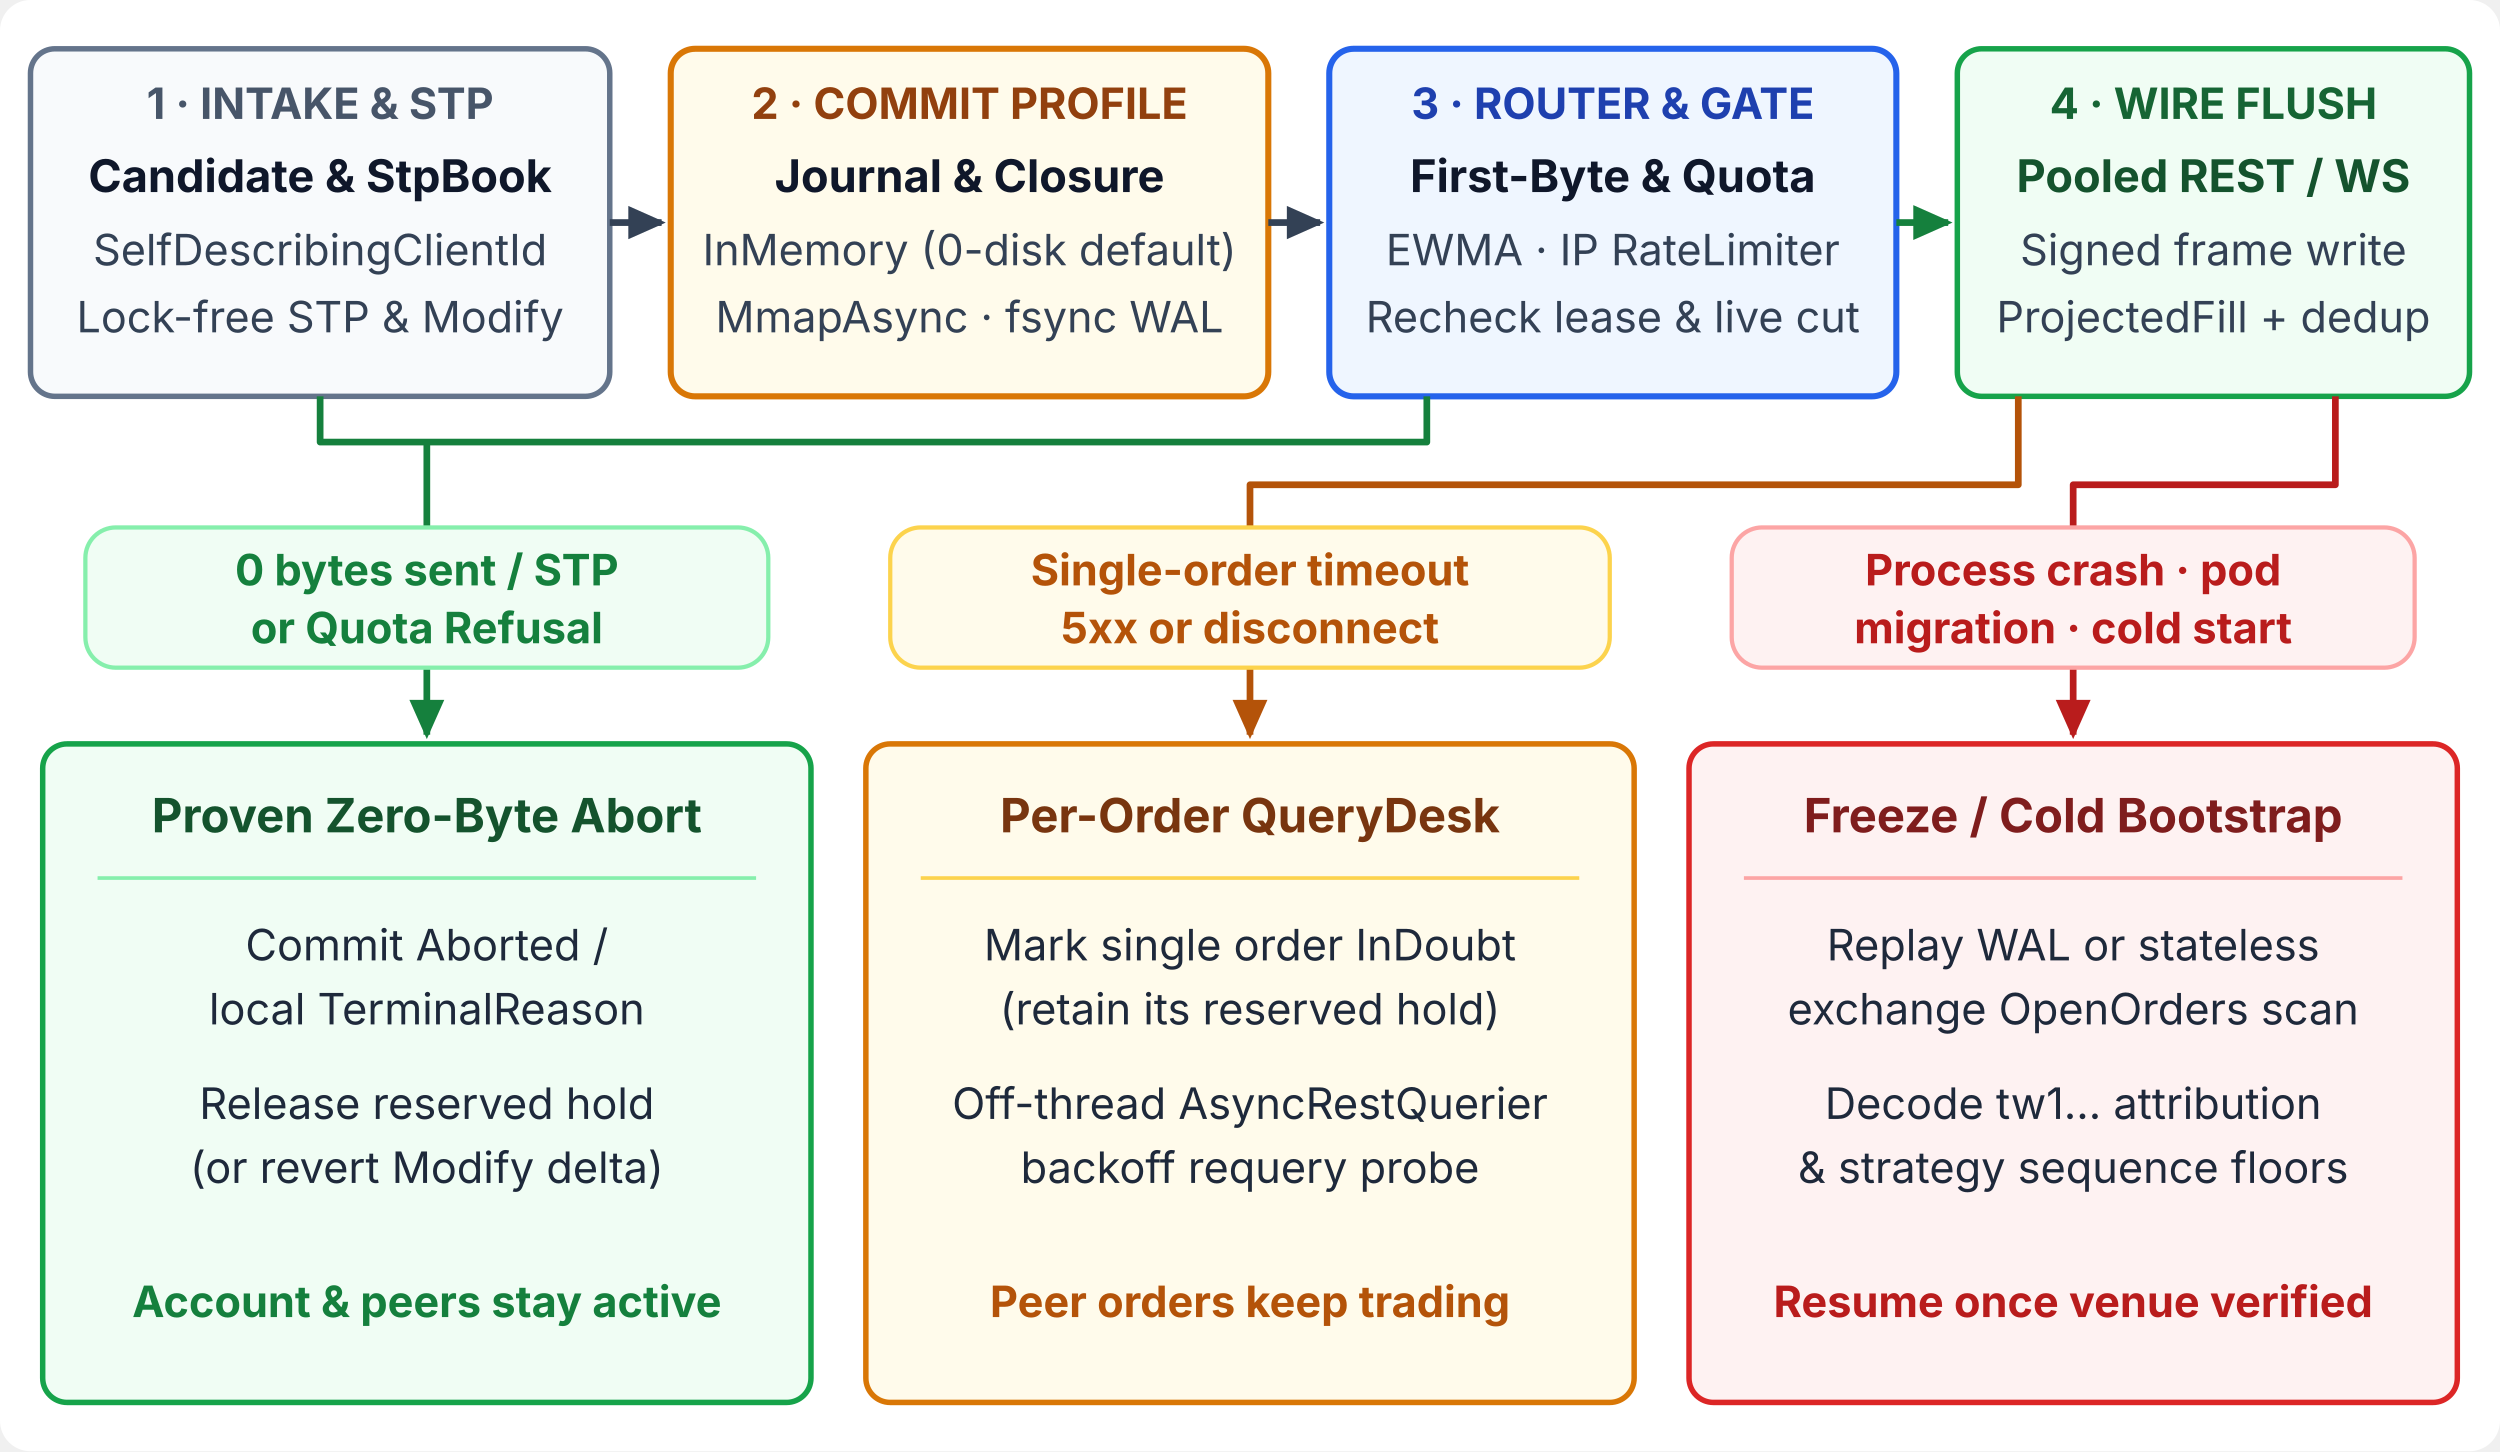
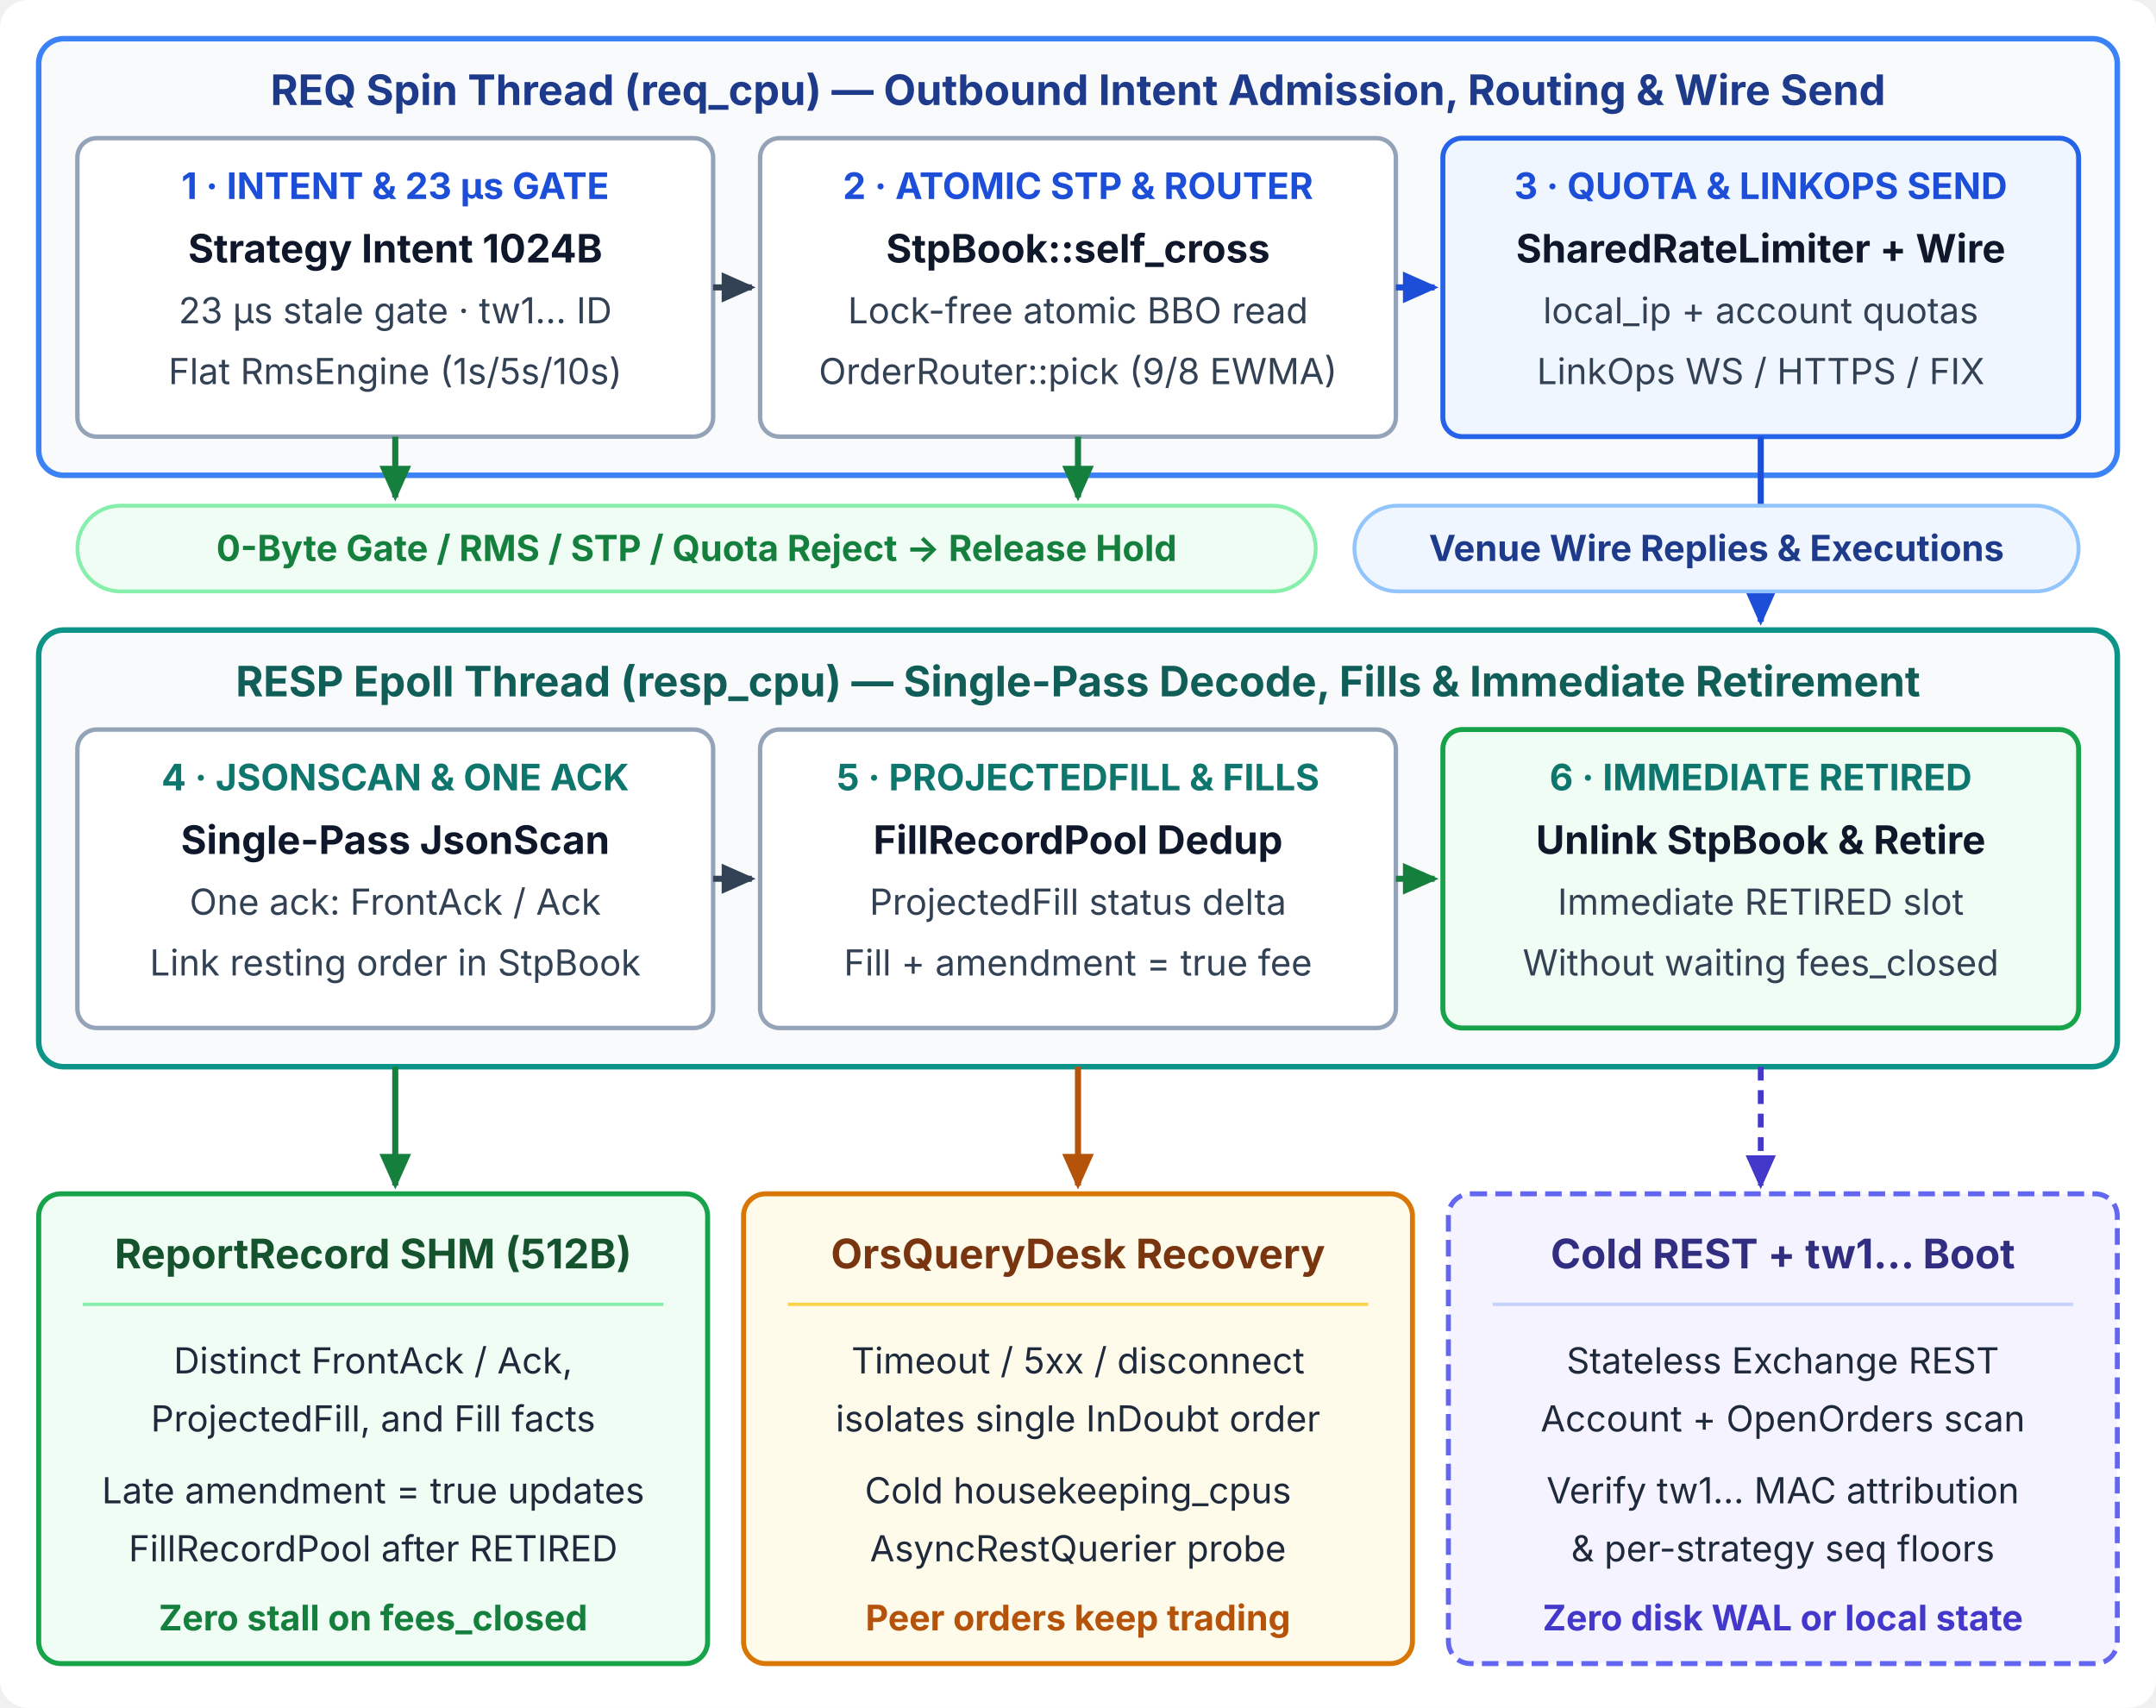
- <svg xmlns="http://www.w3.org/2000/svg" width="820" height="476" viewBox="0 0 820 476" role="img" aria-labelledby="title description">
+ <svg xmlns="http://www.w3.org/2000/svg" width="780" height="618" viewBox="0 0 780 618" role="img" aria-labelledby="title description">
  <defs>
    <marker id="arr-dark" viewBox="0 0 10 10" refX="8.5" refY="5" markerWidth="6.2" markerHeight="6.2" orient="auto-start-reverse">
      <path d="M0.5 1 L9.5 5 L0.5 9 z" fill="#334155" />
+     </marker>
+     <marker id="arr-blue" viewBox="0 0 10 10" refX="8.5" refY="5" markerWidth="6.5" markerHeight="6.5" orient="auto-start-reverse">
+       <path d="M0.5 1 L9.5 5 L0.5 9 z" fill="#1d4ed8" />
    </marker>
    <marker id="arr-green" viewBox="0 0 10 10" refX="8.5" refY="5" markerWidth="6.5" markerHeight="6.5" orient="auto-start-reverse">
      <path d="M0.5 1 L9.5 5 L0.5 9 z" fill="#15803d" />
    </marker>
    <marker id="arr-amber" viewBox="0 0 10 10" refX="8.5" refY="5" markerWidth="6.5" markerHeight="6.5" orient="auto-start-reverse">
      <path d="M0.5 1 L9.5 5 L0.5 9 z" fill="#b45309" />
    </marker>
-     <marker id="arr-red" viewBox="0 0 10 10" refX="8.5" refY="5" markerWidth="6.5" markerHeight="6.5" orient="auto-start-reverse">
-       <path d="M0.5 1 L9.5 5 L0.5 9 z" fill="#b91c1c" />
+     <marker id="arr-indigo" viewBox="0 0 10 10" refX="8.5" refY="5" markerWidth="6.5" markerHeight="6.5" orient="auto-start-reverse">
+       <path d="M0.5 1 L9.5 5 L0.5 9 z" fill="#4338ca" />
    </marker>
    <style>
      text { font-family: "Inter", "Segoe UI", "DejaVu Sans", sans-serif; text-anchor: middle; }
-       .step-num { font-size: 14.15px; font-weight: 700; fill: #475569; }
-       .step-wal { font-size: 14.15px; font-weight: 700; fill: #92400e; }
-       .step-gate { font-size: 14.15px; font-weight: 700; fill: #1e40af; }
-       .step-wire { font-size: 14.15px; font-weight: 700; fill: #166534; }
-       .box-title { font-size: 14.8px; font-weight: 700; fill: #0f172a; }
-       .box-title-ok { font-size: 14.8px; font-weight: 700; fill: #14532d; }
-       .box-sub { font-size: 14.15px; fill: #334155; }
-       .out-title-ok { font-size: 15.5px; font-weight: 700; fill: #14532d; }
-       .out-title-amber { font-size: 15.5px; font-weight: 700; fill: #78350f; }
-       .out-title-warn { font-size: 15.5px; font-weight: 700; fill: #7f1d1d; }
-       .out-sub { font-size: 14.2px; fill: #1e293b; }
-       .lbl-ok { font-size: 14.2px; font-weight: 700; fill: #15803d; }
-       .lbl-amber { font-size: 14.2px; font-weight: 700; fill: #b45309; }
-       .lbl-warn { font-size: 14.2px; font-weight: 700; fill: #b91c1c; }
-       .stage { fill: #f8fafc; stroke: #64748b; stroke-width: 1.8; }
-       .stage-wal { fill: #fffbeb; stroke: #d97706; stroke-width: 2; }
-       .stage-gate { fill: #eff6ff; stroke: #2563eb; stroke-width: 2; }
-       .stage-ok { fill: #f0fdf4; stroke: #16a34a; stroke-width: 1.8; }
-       .stage-amber { fill: #fffbeb; stroke: #d97706; stroke-width: 1.8; }
-       .stage-freeze { fill: #fef2f2; stroke: #dc2626; stroke-width: 1.8; }
+       .band-h-req { font-size: 15.2px; font-weight: 700; fill: #1e3a8a; }
+       .band-h-resp { font-size: 15.2px; font-weight: 700; fill: #115e59; }
+       .step-req { font-size: 13.2px; font-weight: 700; fill: #1d4ed8; }
+       .step-resp { font-size: 13.2px; font-weight: 700; fill: #0f766e; }
+       .box-title { font-size: 14.2px; font-weight: 700; fill: #0f172a; }
+       .box-sub { font-size: 13px; fill: #334155; }
+       .pill-green-txt { font-size: 13px; font-weight: 700; fill: #15803d; }
+       .pill-blue-txt { font-size: 13px; font-weight: 700; fill: #1e3a8a; }
+       .out-title-ok { font-size: 14.8px; font-weight: 700; fill: #14532d; }
+       .out-title-amber { font-size: 14.8px; font-weight: 700; fill: #78350f; }
+       .out-title-indigo { font-size: 14.8px; font-weight: 700; fill: #312e81; }
+       .out-sub { font-size: 13px; fill: #1e293b; }
+       .out-foot-ok { font-size: 12.8px; font-weight: 700; fill: #15803d; }
+       .out-foot-amber { font-size: 12.8px; font-weight: 700; fill: #b45309; }
+       .out-foot-indigo { font-size: 12.8px; font-weight: 700; fill: #4338ca; }
+       .band-req { fill: #f8fafc; stroke: #3b82f6; stroke-width: 2; }
+       .band-resp { fill: #f8fafc; stroke: #0d9488; stroke-width: 2; }
+       .card { fill: #ffffff; stroke: #94a3b8; stroke-width: 1.6; }
+       .card-wire { fill: #eff6ff; stroke: #2563eb; stroke-width: 1.8; }
+       .card-retire { fill: #f0fdf4; stroke: #16a34a; stroke-width: 1.8; }
+       .out-ok { fill: #f0fdf4; stroke: #16a34a; stroke-width: 1.8; }
+       .out-amber { fill: #fffbeb; stroke: #d97706; stroke-width: 1.8; }
+       .out-indigo { fill: #f5f3ff; stroke: #6366f1; stroke-width: 1.8; stroke-dasharray: 6 3; }
      .pill-ok { fill: #f0fdf4; stroke: #86efac; stroke-width: 1.4; }
-       .pill-amber { fill: #fffbeb; stroke: #fcd34d; stroke-width: 1.4; }
-       .pill-warn { fill: #fef2f2; stroke: #fca5a5; stroke-width: 1.4; }
+       .pill-blue { fill: #eff6ff; stroke: #93c5fd; stroke-width: 1.4; }
      .div-ok { stroke: #86efac; stroke-width: 1.2; }
      .div-amber { stroke: #fcd34d; stroke-width: 1.2; }
-       .div-warn { stroke: #fca5a5; stroke-width: 1.2; }
-       .line { fill: none; stroke: #334155; stroke-width: 2.2; stroke-linejoin: round; }
+       .div-indigo { stroke: #c7d2fe; stroke-width: 1.2; }
+       .line-dark { fill: none; stroke: #334155; stroke-width: 2.2; stroke-linejoin: round; }
+       .line-blue { fill: none; stroke: #1d4ed8; stroke-width: 2.2; stroke-linejoin: round; }
      .line-ok { fill: none; stroke: #15803d; stroke-width: 2.2; stroke-linejoin: round; }
      .line-amber { fill: none; stroke: #b45309; stroke-width: 2.2; stroke-linejoin: round; }
-       .line-warn { fill: none; stroke: #b91c1c; stroke-width: 2.2; stroke-linejoin: round; }
+       .line-indigo { fill: none; stroke: #4338ca; stroke-width: 2.1; stroke-dasharray: 5 3.5; stroke-linejoin: round; }
    </style>
  </defs>
-   <rect width="820" height="476" rx="10" fill="#ffffff" />
-   <rect class="stage" x="10" y="16" width="190" height="114" rx="8" />
-   <text x="105" y="39" class="step-num">1 · INTAKE &amp; STP</text>
-   <text x="105" y="63" class="box-title">Candidate &amp; StpBook</text>
-   <text x="105" y="87" class="box-sub">SelfDescribingClientId</text>
-   <text x="105" y="109" class="box-sub">Lock-free STP &amp; Modify</text>
-   <path class="line" d="M200 73 H217" marker-end="url(#arr-dark)" />
-   <rect class="stage-wal" x="220" y="16" width="196" height="114" rx="8" />
-   <text x="318" y="39" class="step-wal">2 · COMMIT PROFILE</text>
-   <text x="318" y="63" class="box-title">Journal &amp; Closure</text>
-   <text x="318" y="87" class="box-sub">InMemory (0-disk default)</text>
-   <text x="318" y="109" class="box-sub">MmapAsync · fsync WAL</text>
-   <path class="line" d="M416 73 H433" marker-end="url(#arr-dark)" />
-   <rect class="stage-gate" x="436" y="16" width="186" height="114" rx="8" />
-   <text x="529" y="39" class="step-gate">3 · ROUTER &amp; GATE</text>
-   <text x="529" y="63" class="box-title">First-Byte &amp; Quota</text>
-   <text x="529" y="87" class="box-sub">EWMA · IP RateLimiter</text>
-   <text x="529" y="109" class="box-sub">Recheck lease &amp; live cut</text>
-   <path class="line-ok" d="M622 73 H639" marker-end="url(#arr-green)" />
-   <rect class="stage-ok" x="642" y="16" width="168" height="114" rx="8" />
-   <text x="726" y="39" class="step-wire">4 · WIRE FLUSH</text>
-   <text x="726" y="63" class="box-title-ok">Pooled REST / WS</text>
-   <text x="726" y="87" class="box-sub">Signed frame write</text>
-   <text x="726" y="109" class="box-sub">ProjectedFill + dedup</text>
-   <path class="line-ok" d="M105 130 V145 H140 M468 130 V145 H140 V241" marker-end="url(#arr-green)" />
-   <rect class="pill-ok" x="28" y="173" width="224" height="46" rx="10" />
-   <text x="140" y="192" class="lbl-ok">0 bytes sent / STP</text>
-   <text x="140" y="211" class="lbl-ok">or Quota Refusal</text>
-   <path class="line-amber" d="M662 130 V159 H410 V241" marker-end="url(#arr-amber)" />
-   <rect class="pill-amber" x="292" y="173" width="236" height="46" rx="10" />
-   <text x="410" y="192" class="lbl-amber">Single-order timeout</text>
-   <text x="410" y="211" class="lbl-amber">5xx or disconnect</text>
-   <path class="line-warn" d="M766 130 V159 H680 V241" marker-end="url(#arr-red)" />
-   <rect class="pill-warn" x="568" y="173" width="224" height="46" rx="10" />
-   <text x="680" y="192" class="lbl-warn">Process crash · pod</text>
-   <text x="680" y="211" class="lbl-warn">migration · cold start</text>
-   <rect class="stage-ok" x="14" y="244" width="252" height="216" rx="8" />
-   <text x="140" y="273" class="out-title-ok">Proven Zero-Byte Abort</text>
-   <line class="div-ok" x1="32" y1="288" x2="248" y2="288" />
-   <text x="140" y="315" class="out-sub">Commit Aborted /</text>
-   <text x="140" y="336" class="out-sub">local TerminalReason</text>
-   <text x="140" y="367" class="out-sub">Release reserved hold</text>
-   <text x="140" y="388" class="out-sub">(or revert Modify delta)</text>
-   <text x="140" y="432" class="lbl-ok">Account &amp; peers stay active</text>
-   <rect class="stage-amber" x="284" y="244" width="252" height="216" rx="8" />
-   <text x="410" y="273" class="out-title-amber">Per-Order QueryDesk</text>
-   <line class="div-amber" x1="302" y1="288" x2="518" y2="288" />
-   <text x="410" y="315" class="out-sub">Mark single order InDoubt</text>
-   <text x="410" y="336" class="out-sub">(retain its reserved hold)</text>
-   <text x="410" y="367" class="out-sub">Off-thread AsyncRestQuerier</text>
-   <text x="410" y="388" class="out-sub">backoff requery probe</text>
-   <text x="410" y="432" class="lbl-amber">Peer orders keep trading</text>
-   <rect class="stage-freeze" x="554" y="244" width="252" height="216" rx="8" />
-   <text x="680" y="273" class="out-title-warn">Freeze / Cold Bootstrap</text>
-   <line class="div-warn" x1="572" y1="288" x2="788" y2="288" />
-   <text x="680" y="315" class="out-sub">Replay WAL or stateless</text>
-   <text x="680" y="336" class="out-sub">exchange OpenOrders scan</text>
-   <text x="680" y="367" class="out-sub">Decode tw1... attribution</text>
-   <text x="680" y="388" class="out-sub">&amp; strategy sequence floors</text>
-   <text x="680" y="432" class="lbl-warn">Resume once venue verified</text>
+   <rect width="780" height="618" rx="10" fill="#ffffff" />
+   <rect class="band-req" x="14" y="14" width="752" height="158" rx="9" />
+   <text x="390" y="38" class="band-h-req">REQ Spin Thread (req_cpu) — Outbound Intent Admission, Routing &amp; Wire Send</text>
+   <rect class="card" x="28" y="50" width="230" height="108" rx="7" />
+   <text x="143" y="72" class="step-req">1 · INTENT &amp; 23 µs GATE</text>
+   <text x="143" y="95" class="box-title">Strategy Intent 1024B</text>
+   <text x="143" y="117" class="box-sub">23 µs stale gate · tw1... ID</text>
+   <text x="143" y="139" class="box-sub">Flat RmsEngine (1s/5s/10s)</text>
+   <path class="line-dark" d="M258 104 H272" marker-end="url(#arr-dark)" />
+   <rect class="card" x="275" y="50" width="230" height="108" rx="7" />
+   <text x="390" y="72" class="step-req">2 · ATOMIC STP &amp; ROUTER</text>
+   <text x="390" y="95" class="box-title">StpBook::self_cross</text>
+   <text x="390" y="117" class="box-sub">Lock-free atomic BBO read</text>
+   <text x="390" y="139" class="box-sub">OrderRouter::pick (9/8 EWMA)</text>
+   <path class="line-blue" d="M505 104 H519" marker-end="url(#arr-blue)" />
+   <rect class="card-wire" x="522" y="50" width="230" height="108" rx="7" />
+   <text x="637" y="72" class="step-req">3 · QUOTA &amp; LINKOPS SEND</text>
+   <text x="637" y="95" class="box-title">SharedRateLimiter + Wire</text>
+   <text x="637" y="117" class="box-sub">local_ip + account quotas</text>
+   <text x="637" y="139" class="box-sub">LinkOps WS / HTTPS / FIX</text>
+   <path class="line-ok" d="M143 158 V180" marker-end="url(#arr-green)" />
+   <path class="line-ok" d="M390 158 V180" marker-end="url(#arr-green)" />
+   <rect class="pill-ok" x="28" y="183" width="448" height="31" rx="15.5" />
+   <text x="252" y="203" class="pill-green-txt">0-Byte Gate / RMS / STP / Quota Reject -&gt; Release Hold</text>
+   <path class="line-blue" d="M637 158 V225" marker-end="url(#arr-blue)" />
+   <rect class="pill-blue" x="490" y="183" width="262" height="31" rx="15.5" />
+   <text x="621" y="203" class="pill-blue-txt">Venue Wire Replies &amp; Executions</text>
+   <rect class="band-resp" x="14" y="228" width="752" height="158" rx="9" />
+   <text x="390" y="252" class="band-h-resp">RESP Epoll Thread (resp_cpu) — Single-Pass Decode, Fills &amp; Immediate Retirement</text>
+   <rect class="card" x="28" y="264" width="230" height="108" rx="7" />
+   <text x="143" y="286" class="step-resp">4 · JSONSCAN &amp; ONE ACK</text>
+   <text x="143" y="309" class="box-title">Single-Pass JsonScan</text>
+   <text x="143" y="331" class="box-sub">One ack: FrontAck / Ack</text>
+   <text x="143" y="353" class="box-sub">Link resting order in StpBook</text>
+   <path class="line-dark" d="M258 318 H272" marker-end="url(#arr-dark)" />
+   <rect class="card" x="275" y="264" width="230" height="108" rx="7" />
+   <text x="390" y="286" class="step-resp">5 · PROJECTEDFILL &amp; FILLS</text>
+   <text x="390" y="309" class="box-title">FillRecordPool Dedup</text>
+   <text x="390" y="331" class="box-sub">ProjectedFill status delta</text>
+   <text x="390" y="353" class="box-sub">Fill + amendment = true fee</text>
+   <path class="line-ok" d="M505 318 H519" marker-end="url(#arr-green)" />
+   <rect class="card-retire" x="522" y="264" width="230" height="108" rx="7" />
+   <text x="637" y="286" class="step-resp">6 · IMMEDIATE RETIRED</text>
+   <text x="637" y="309" class="box-title">Unlink StpBook &amp; Retire</text>
+   <text x="637" y="331" class="box-sub">Immediate RETIRED slot</text>
+   <text x="637" y="353" class="box-sub">Without waiting fees_closed</text>
+   <path class="line-ok" d="M143 386 V429" marker-end="url(#arr-green)" />
+   <path class="line-amber" d="M390 386 V429" marker-end="url(#arr-amber)" />
+   <path class="line-indigo" d="M637 386 V429" marker-end="url(#arr-indigo)" />
+   <rect class="out-ok" x="14" y="432" width="242" height="170" rx="8" />
+   <text x="135" y="459" class="out-title-ok">ReportRecord SHM (512B)</text>
+   <line class="div-ok" x1="30" y1="472" x2="240" y2="472" />
+   <text x="135" y="497" class="out-sub">Distinct FrontAck / Ack,</text>
+   <text x="135" y="518" class="out-sub">ProjectedFill, and Fill facts</text>
+   <text x="135" y="544" class="out-sub">Late amendment = true updates</text>
+   <text x="135" y="565" class="out-sub">FillRecordPool after RETIRED</text>
+   <text x="135" y="590" class="out-foot-ok">Zero stall on fees_closed</text>
+   <rect class="out-amber" x="269" y="432" width="242" height="170" rx="8" />
+   <text x="390" y="459" class="out-title-amber">OrsQueryDesk Recovery</text>
+   <line class="div-amber" x1="285" y1="472" x2="495" y2="472" />
+   <text x="390" y="497" class="out-sub">Timeout / 5xx / disconnect</text>
+   <text x="390" y="518" class="out-sub">isolates single InDoubt order</text>
+   <text x="390" y="544" class="out-sub">Cold housekeeping_cpus</text>
+   <text x="390" y="565" class="out-sub">AsyncRestQuerier probe</text>
+   <text x="390" y="590" class="out-foot-amber">Peer orders keep trading</text>
+   <rect class="out-indigo" x="524" y="432" width="242" height="170" rx="8" />
+   <text x="645" y="459" class="out-title-indigo">Cold REST + tw1... Boot</text>
+   <line class="div-indigo" x1="540" y1="472" x2="750" y2="472" />
+   <text x="645" y="497" class="out-sub">Stateless Exchange REST</text>
+   <text x="645" y="518" class="out-sub">Account + OpenOrders scan</text>
+   <text x="645" y="544" class="out-sub">Verify tw1... MAC attribution</text>
+   <text x="645" y="565" class="out-sub">&amp; per-strategy seq floors</text>
+   <text x="645" y="590" class="out-foot-indigo">Zero disk WAL or local state</text>
</svg>
